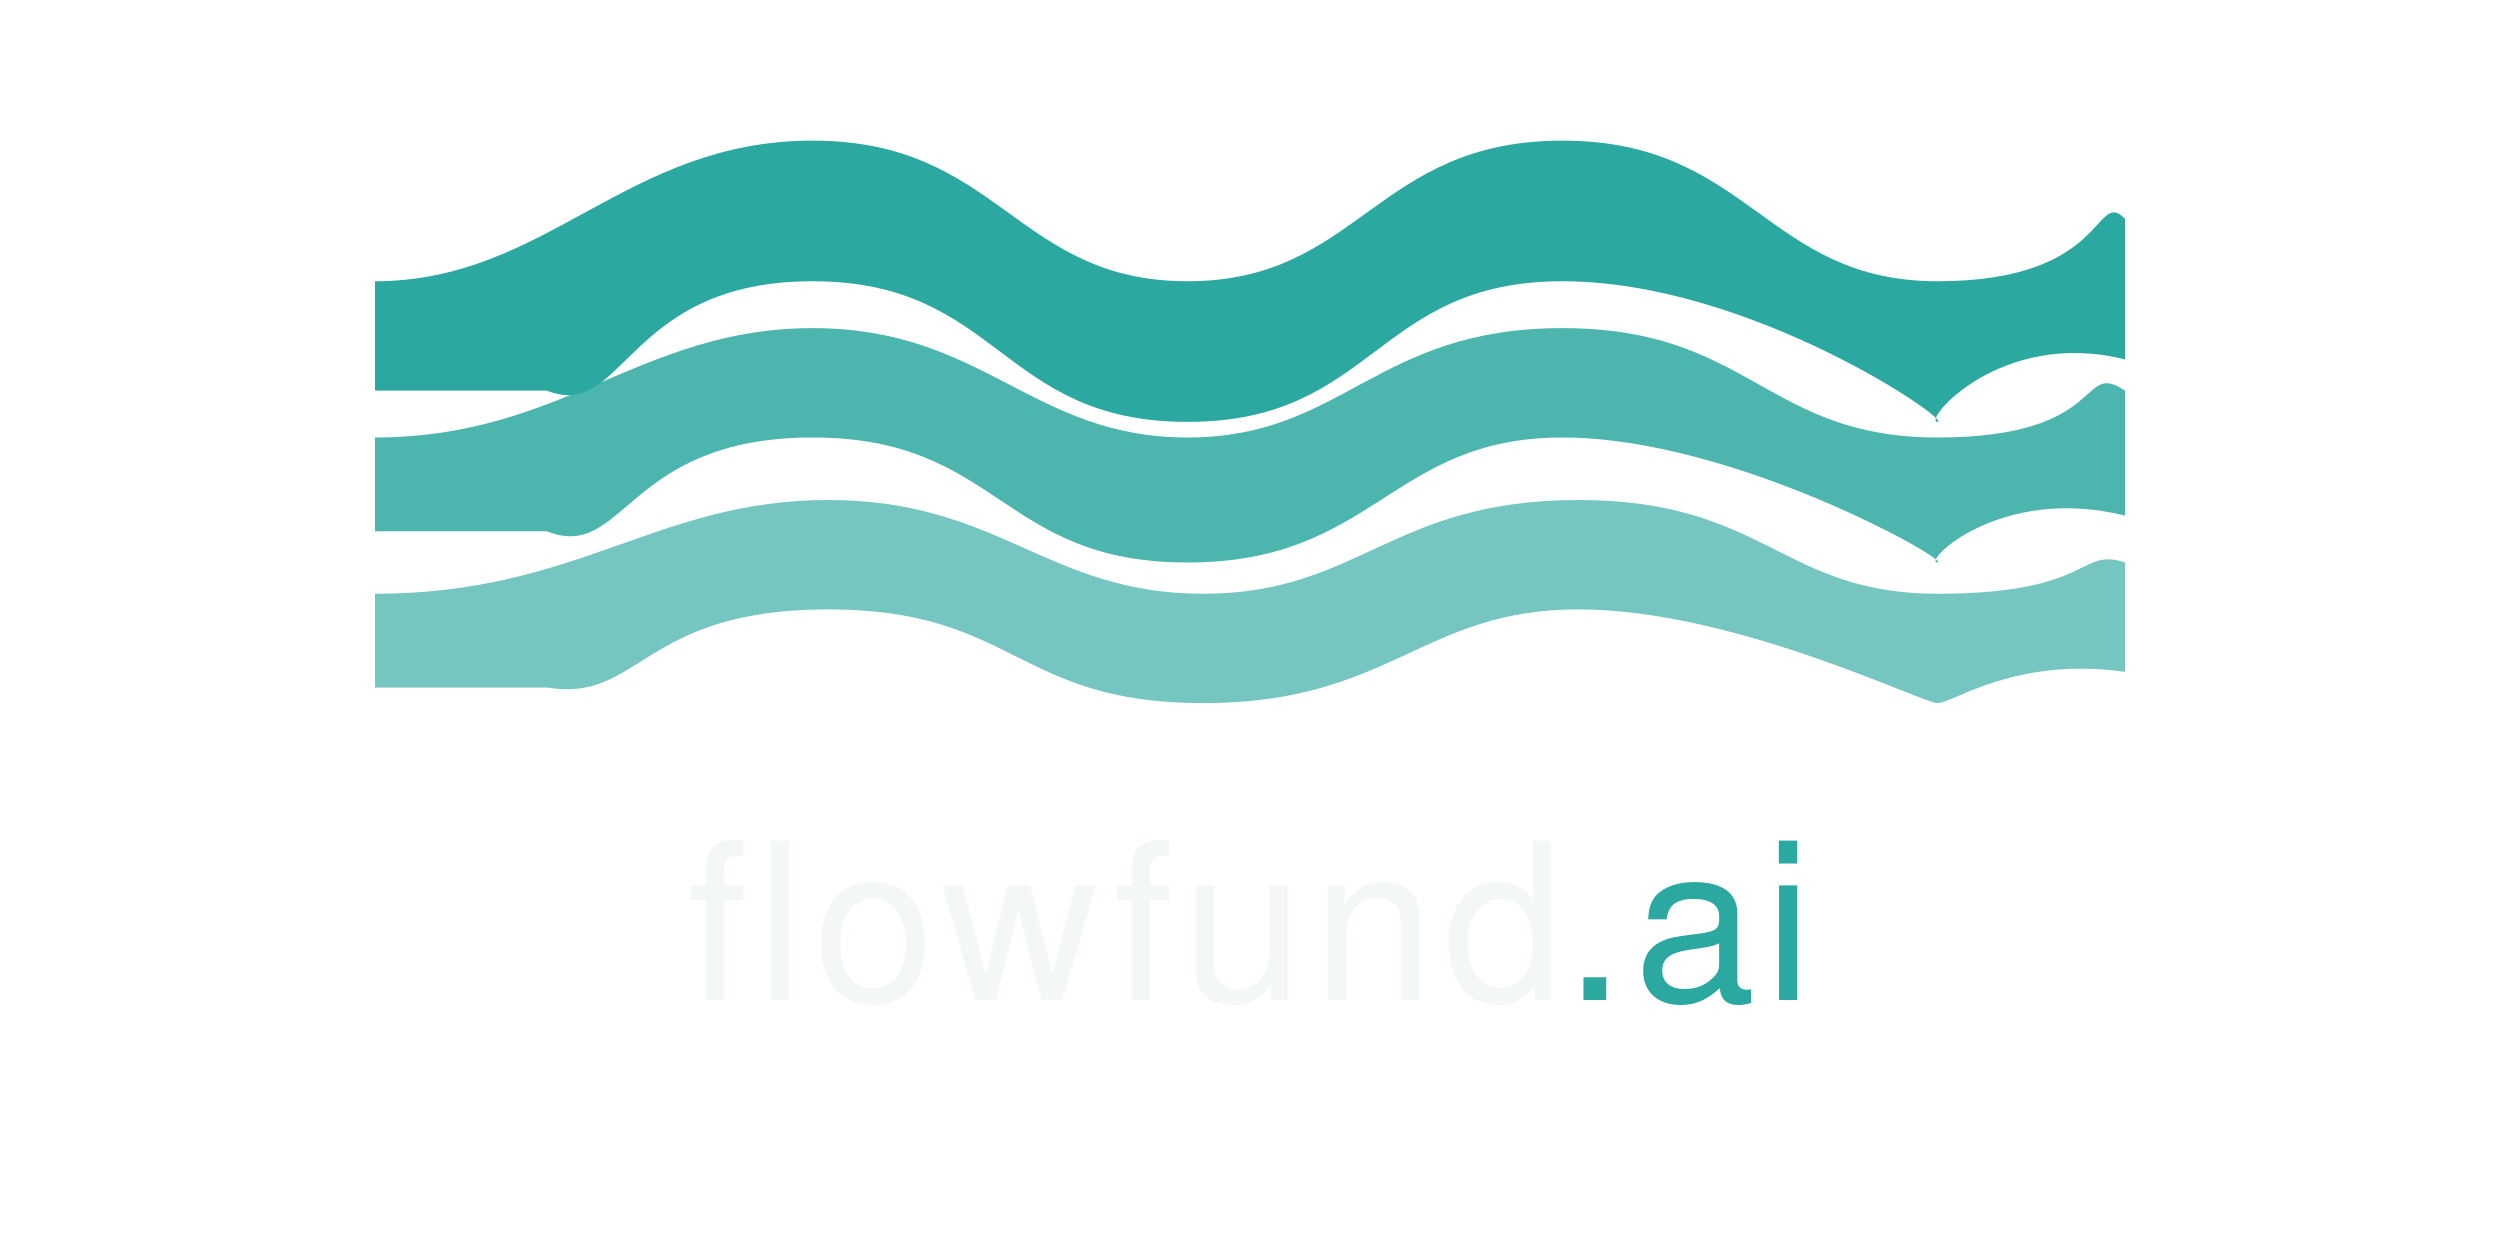
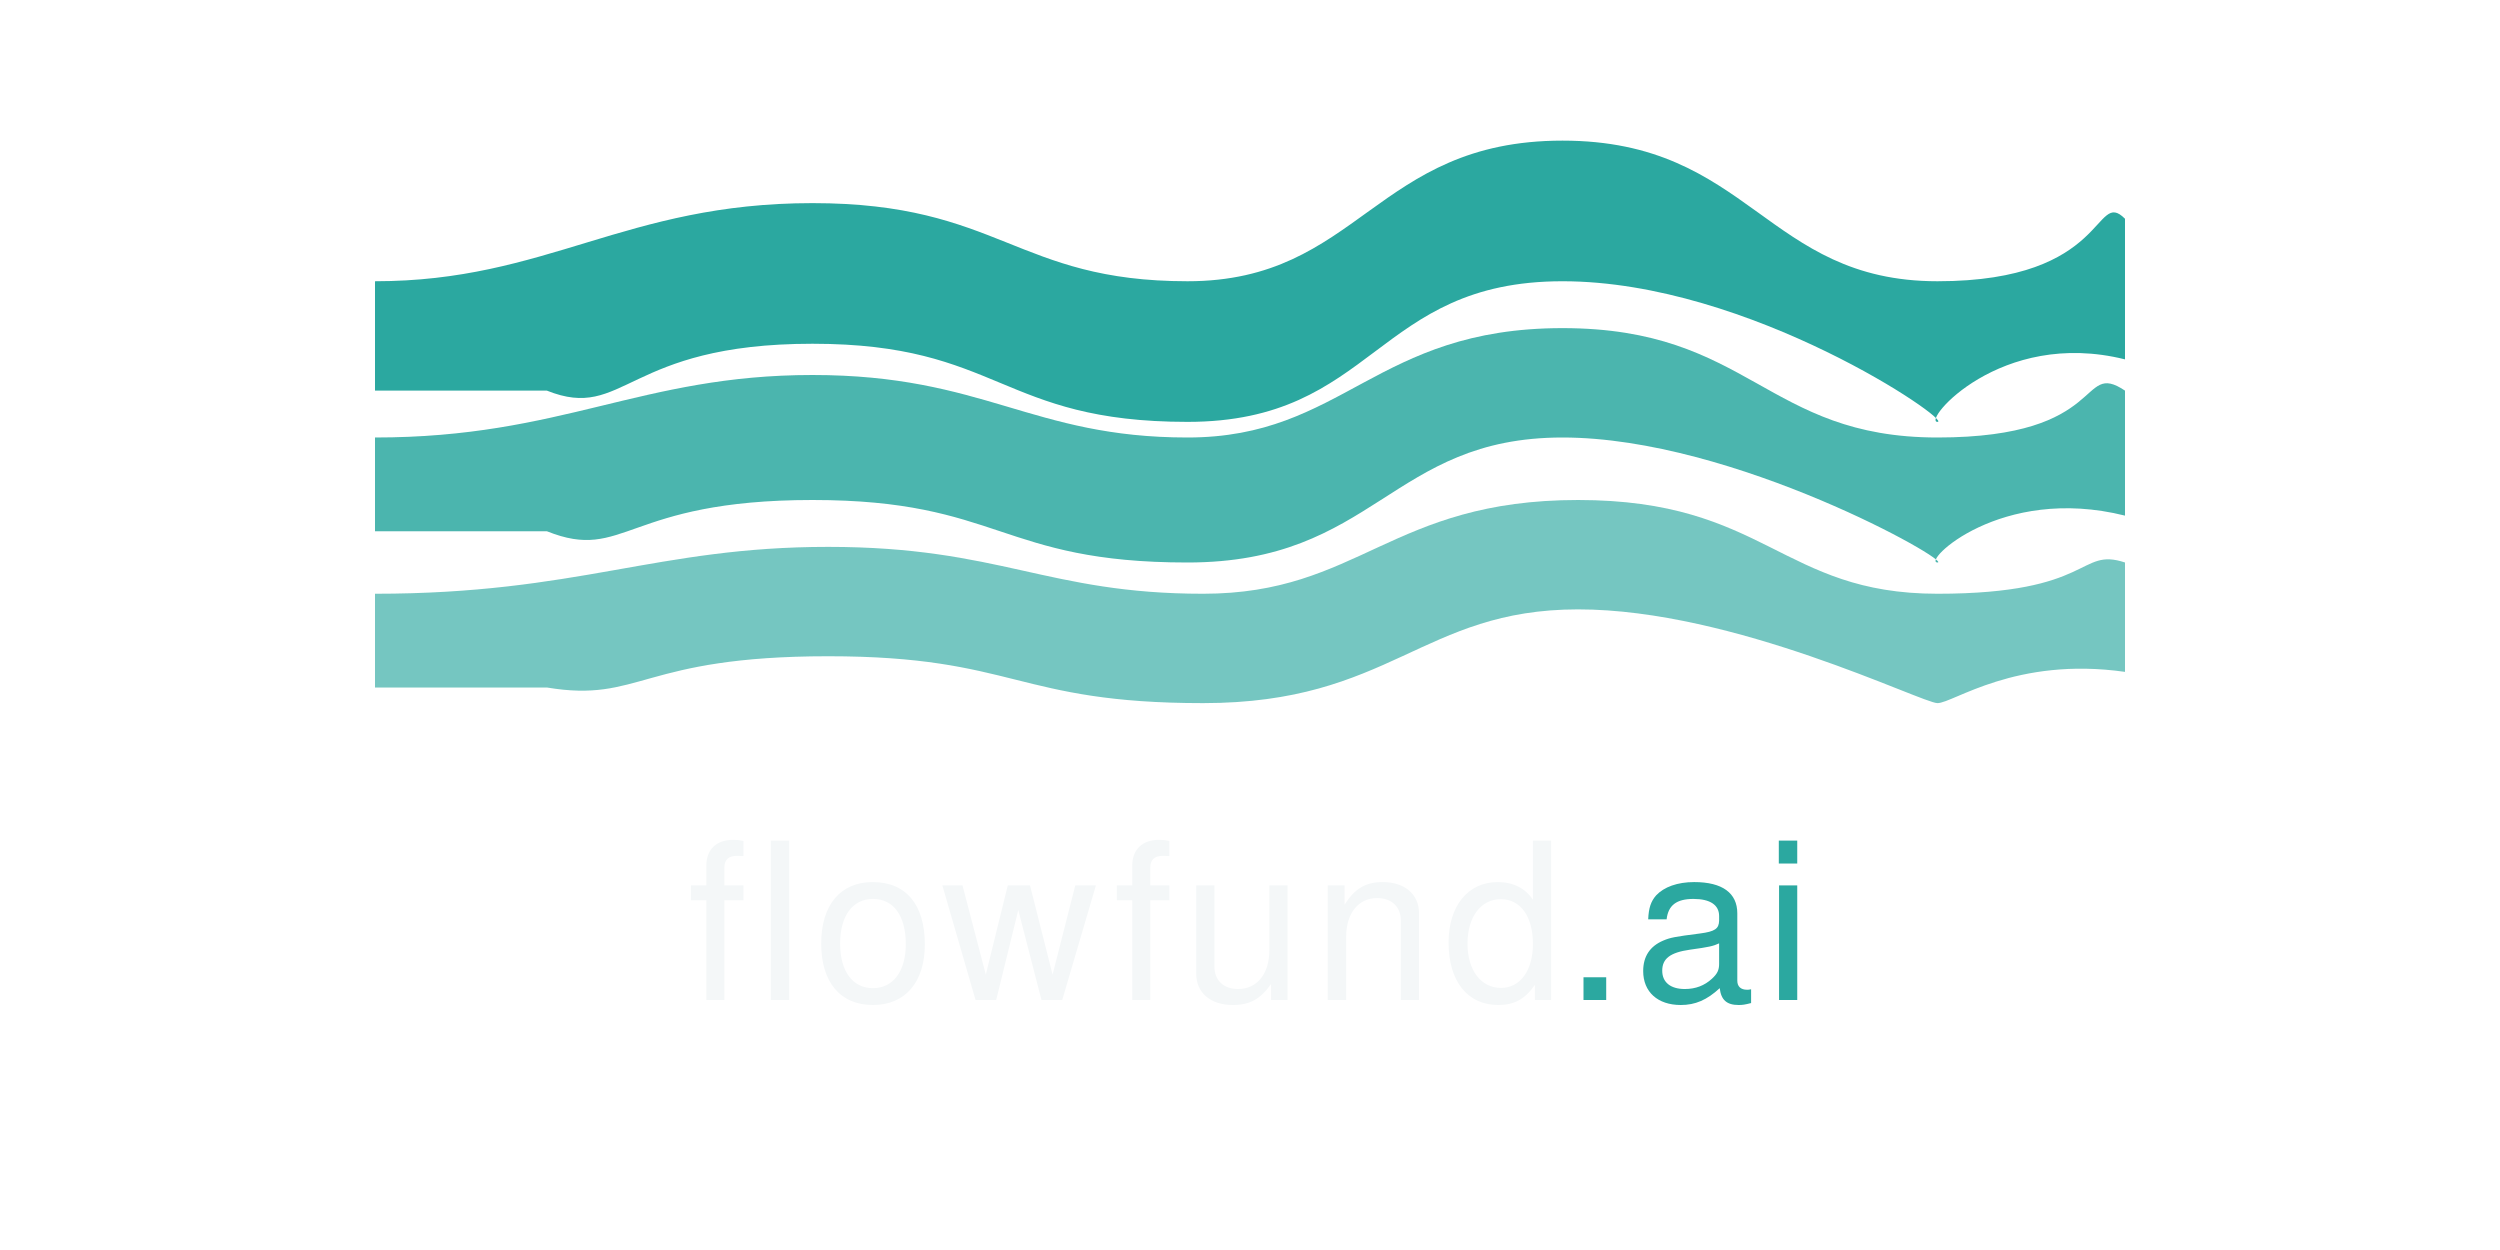
<svg xmlns="http://www.w3.org/2000/svg" viewBox="0 0 320 160" role="img" aria-label="flowfund.ai">
-   <path fill="#2BA8A0" d="M48 36     C70 36 80 18 104 18 S130 36 152 36 S176 18 200 18 S226 36 248 36 S268 24 272 28     L272 46 C256 42 246 54 248 54 S224 36 200 36 S176 54 152 54 S128 36 104 36 S80 54 70 50 L48 50 Z" />
-   <path fill="#2BA8A0" opacity="0.85" d="M48 56     C72 56 82 42 104 42 S132 56 152 56 S176 42 200 42 S226 56 248 56 S266 46 272 50     L272 66 C256 62 246 72 248 72 S222 56 200 56 S176 72 152 72 S128 56 104 56 S80 72 70 68 L48 68 Z" />
-   <path fill="#2BA8A0" opacity="0.65" d="M48 76     C74 76 84 64 106 64 S134 76 154 76 S178 64 202 64 S228 76 248 76 S266 70 272 72     L272 86 C258 84 250 90 248 90 S222 78 202 78 S178 90 154 90 S130 78 106 78 S82 90 70 88 L48 88 Z" />
+   <path fill="#2BA8A0" d="M48 36     C70 36 80 26 104 26 S130 36 152 36 S176 18 200 18 S226 36 248 36 S268 24 272 28     L272 46 C256 42 246 54 248 54 S224 36 200 36 S176 54 152 54 S128 44 104 44 S80 54 70 50 L48 50 Z" />
+   <path fill="#2BA8A0" opacity="0.85" d="M48 56     C72 56 82 48 104 48 S132 56 152 56 S176 42 200 42 S226 56 248 56 S266 46 272 50     L272 66 C256 62 246 72 248 72 S222 56 200 56 S176 72 152 72 S128 64 104 64 S80 72 70 68 L48 68 Z" />
+   <path fill="#2BA8A0" opacity="0.65" d="M48 76     C74 76 84 70 106 70 S134 76 154 76 S178 64 202 64 S228 76 248 76 S266 70 272 72     L272 86 C258 84 250 90 248 90 S222 78 202 78 S178 90 154 90 S130 84 106 84 S82 90 70 88 L48 88 Z" />
  <text x="160" y="128" text-anchor="middle" fill="#F4F7F8" font-family="'Outfit', 'Helvetica Neue', Helvetica, Arial, sans-serif" font-size="28" font-weight="500" letter-spacing="0.04em">flowfund<tspan fill="#2BA8A0" font-weight="400">.ai</tspan>
  </text>
</svg>
